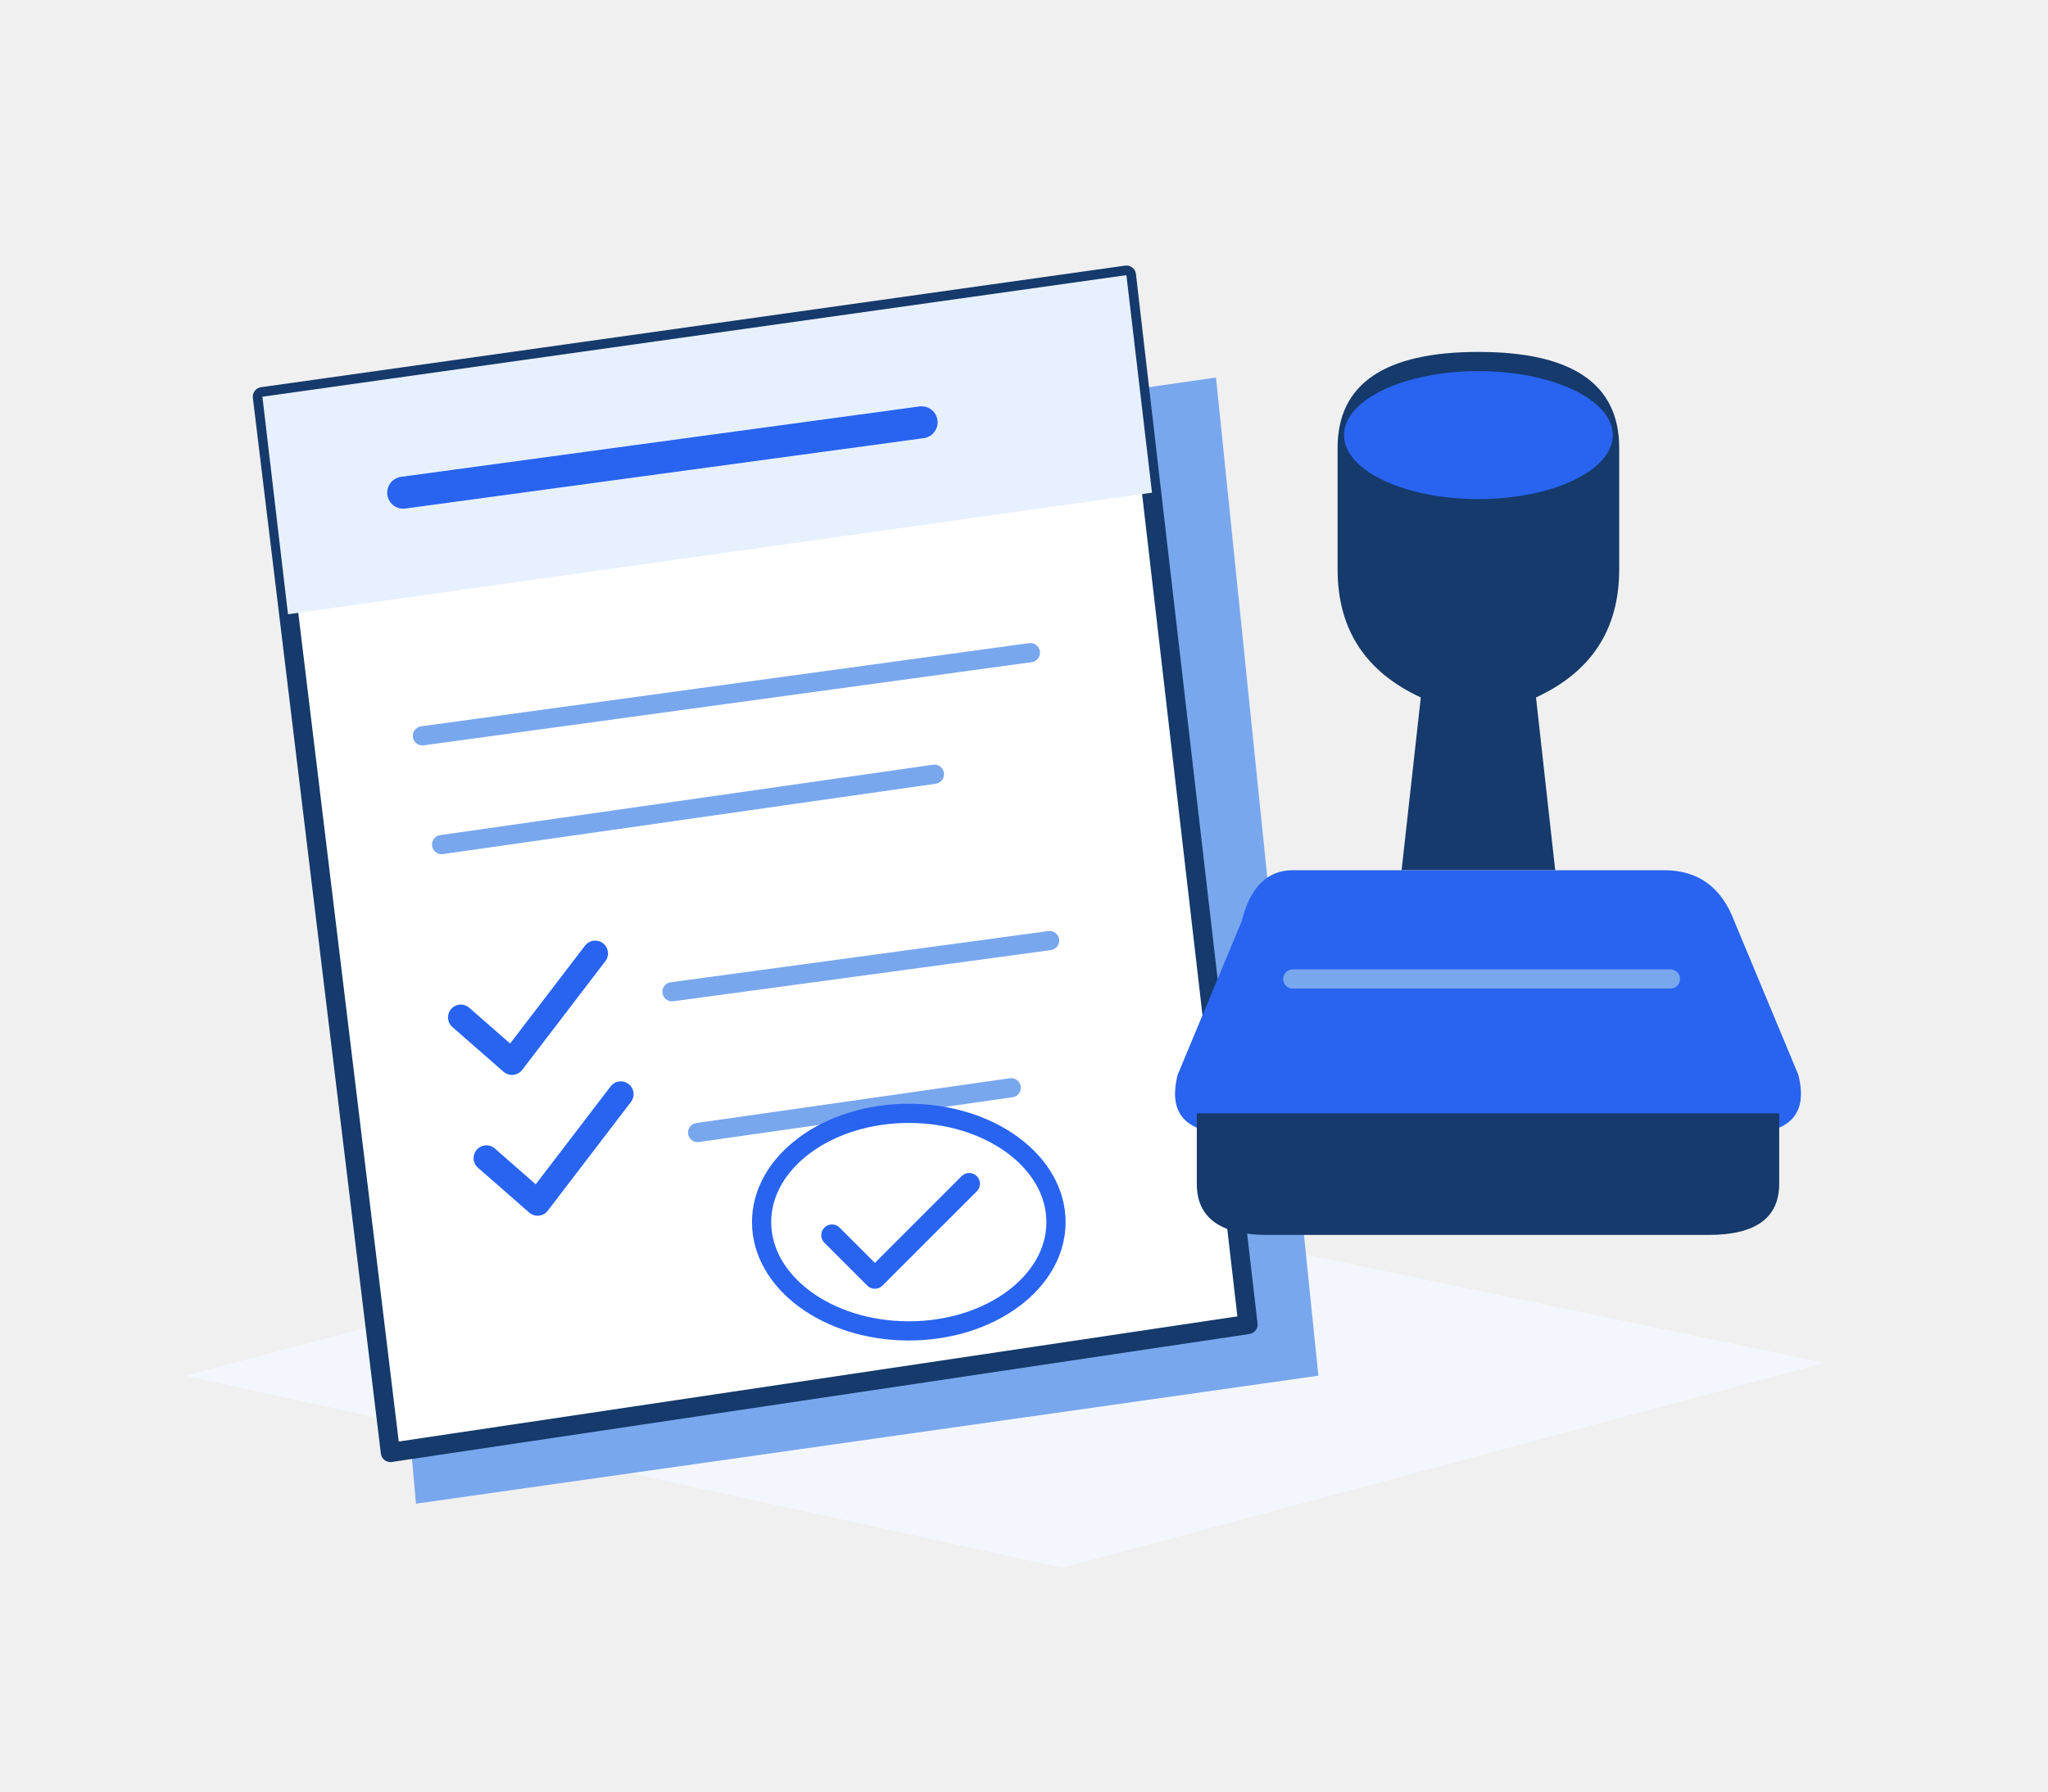
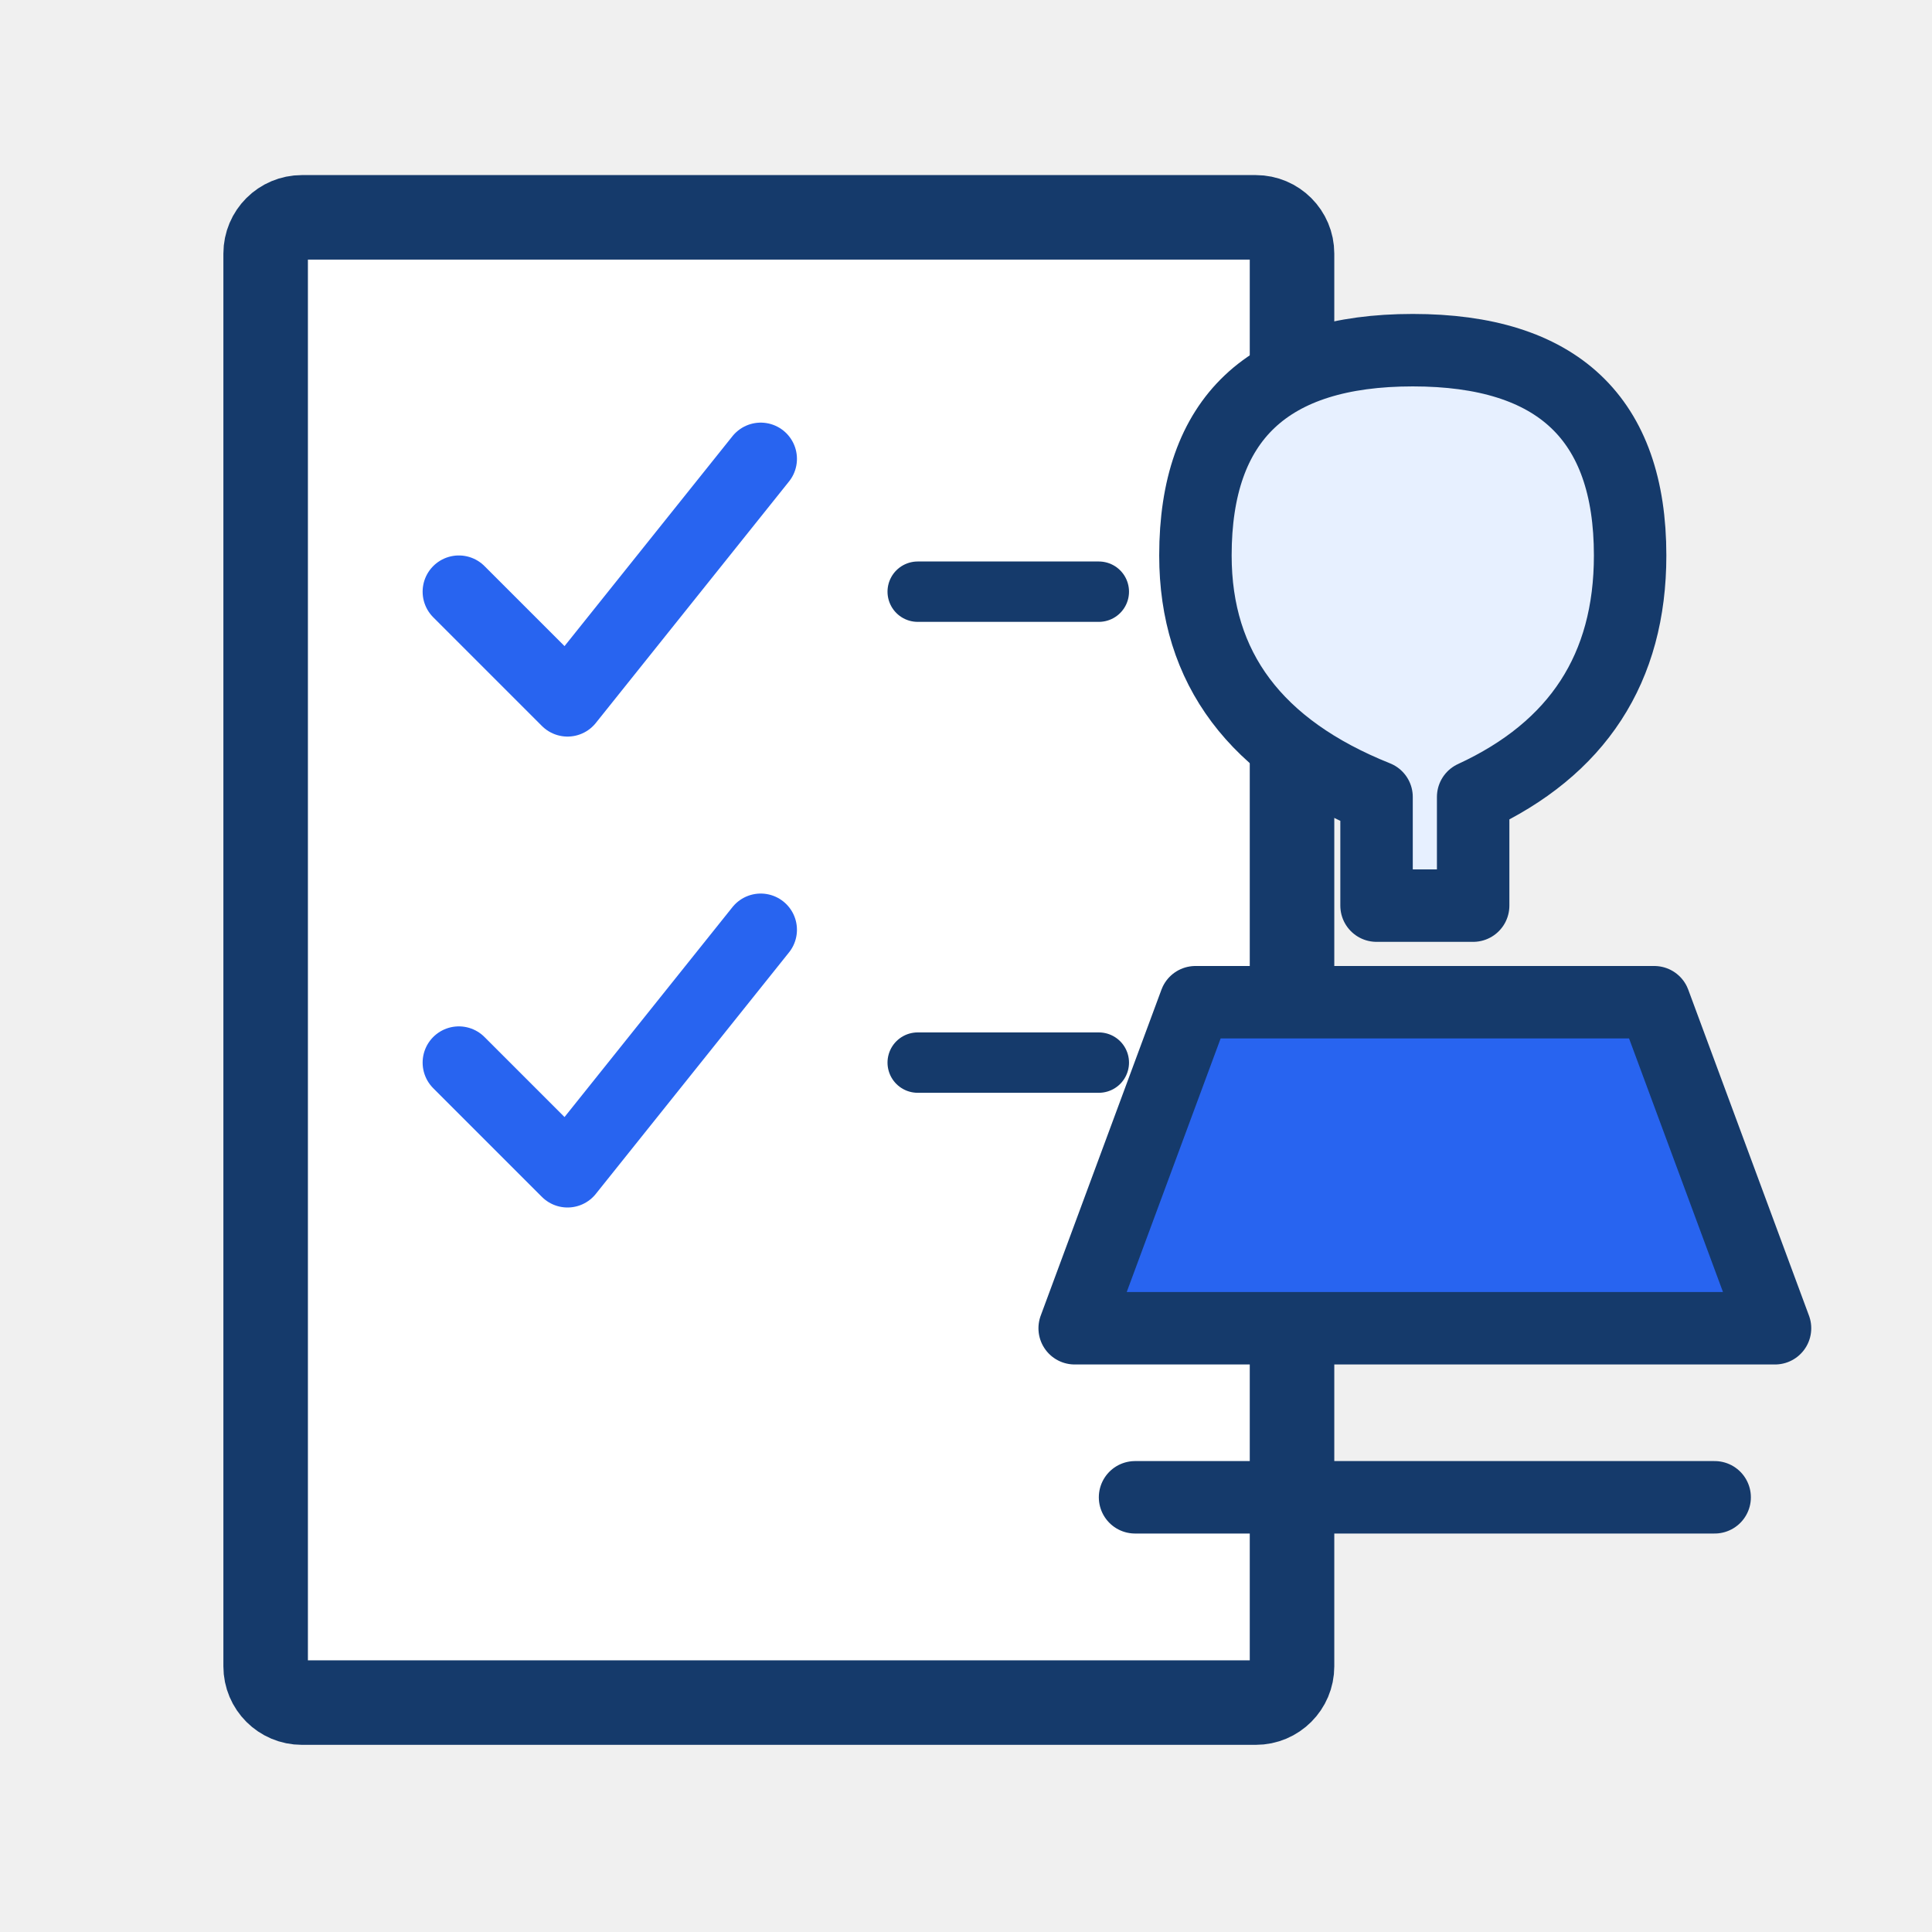
- <svg xmlns="http://www.w3.org/2000/svg" width="320" height="280" viewBox="0 0 320 280" role="img" aria-labelledby="title desc">
-   <polygon points="29,215 166,245 285,213 146,184" fill="#F3F7FD" stroke="none" stroke-width="2" stroke-linejoin="round" data-fill-role="faint" />
-   <polygon points="51,79 190,59 206,215 65,235" fill="#79A7ED" stroke="none" stroke-width="2" stroke-linejoin="round" data-fill-role="mid" />
-   <polygon points="41,62 176,43 195,207 61,227" fill="#FFFFFF" stroke="#153A6B" stroke-width="3" stroke-linejoin="round" data-fill-role="paper" data-stroke-role="ink" />
-   <polygon points="41,62 176,43 180,77 45,96" fill="#E7F0FF" stroke="none" stroke-width="2" stroke-linejoin="round" data-fill-role="pale" />
-   <path d="M63 77L144 66" fill="none" stroke="#2864F0" stroke-width="5" stroke-linejoin="round" stroke-linecap="round" data-stroke-role="accent" />
-   <path d="M66 115L161 102" fill="none" stroke="#79A7ED" stroke-width="3" stroke-linejoin="round" stroke-linecap="round" data-stroke-role="mid" />
-   <path d="M69 132L146 121" fill="none" stroke="#79A7ED" stroke-width="3" stroke-linejoin="round" stroke-linecap="round" data-stroke-role="mid" />
-   <path d="M72 159l8 7 13-17" fill="none" stroke="#2864F0" stroke-width="4" stroke-linejoin="round" stroke-linecap="round" data-stroke-role="accent" />
-   <path d="M105 155L164 147" fill="none" stroke="#79A7ED" stroke-width="3" stroke-linejoin="round" stroke-linecap="round" data-stroke-role="mid" />
-   <path d="M76 181l8 7 13-17" fill="none" stroke="#2864F0" stroke-width="4" stroke-linejoin="round" stroke-linecap="round" data-stroke-role="accent" />
-   <path d="M109 177L158 170" fill="none" stroke="#79A7ED" stroke-width="3" stroke-linejoin="round" stroke-linecap="round" data-stroke-role="mid" />
-   <ellipse cx="142" cy="191" rx="23" ry="17" fill="none" stroke="#2864F0" stroke-width="3" data-stroke-role="accent" />
-   <g transform="translate(130 185) scale(0.67)">
-     <path d="M0 12L10 22L32 0" fill="none" stroke="#2864F0" stroke-width="5" stroke-linejoin="round" stroke-linecap="round" data-stroke-role="accent" />
-   </g>
-   <path d="M209 70q0-15 22-15t22 15v19q0 14-13 20l3 27h-24l3-27q-13-6-13-20z" fill="#153A6B" stroke="none" stroke-width="2" stroke-linejoin="round" stroke-linecap="round" data-fill-role="ink" />
-   <ellipse cx="231" cy="68" rx="21" ry="10" fill="#2864F0" stroke="none" stroke-width="2" data-fill-role="accent" />
-   <path d="M202 136h58q8 0 11 8l10 24q2 8-6 9h-85q-8-1-6-9l10-24q2-8 8-8z" fill="#2864F0" stroke="none" stroke-width="2" stroke-linejoin="round" stroke-linecap="round" data-fill-role="accent" />
-   <path d="M187 174h91v11q0 8-11 8h-69q-11 0-11-8z" fill="#153A6B" stroke="none" stroke-width="2" stroke-linejoin="round" stroke-linecap="round" data-fill-role="ink" />
-   <path d="M202 153L261 153" fill="none" stroke="#79A7ED" stroke-width="3" stroke-linejoin="round" stroke-linecap="round" data-stroke-role="mid" />
+ <svg xmlns="http://www.w3.org/2000/svg" width="160" height="160" viewBox="0 0 160 160" role="img" aria-labelledby="title desc">
+   <rect x="22" y="18" width="85" height="123" rx="3" fill="#FFFFFF" stroke="#153A6B" stroke-width="7" data-fill-role="paper" data-stroke-role="ink" />
+   <path d="M38 49L47 58L63 38M38 88L47 97L63 77" fill="none" stroke="#2864F0" stroke-width="6" stroke-linejoin="round" stroke-linecap="round" data-stroke-role="accent" />
+   <path d="M76 49L91 49" fill="none" stroke="#153A6B" stroke-width="5" stroke-linejoin="round" stroke-linecap="round" data-stroke-role="ink" />
+   <path d="M76 88L91 88" fill="none" stroke="#153A6B" stroke-width="5" stroke-linejoin="round" stroke-linecap="round" data-stroke-role="ink" />
+   <path d="M114 75V66Q99 60 99 46Q99 29 117 29Q135 29 135 46Q135 60 122 66V75Z" fill="#E7F0FF" stroke="#153A6B" stroke-width="6" stroke-linejoin="round" stroke-linecap="round" data-fill-role="pale" data-stroke-role="ink" />
+   <path d="M99 83H137L147 110H89Z" fill="#2864F0" stroke="#153A6B" stroke-width="6" stroke-linejoin="round" stroke-linecap="round" data-fill-role="accent" data-stroke-role="ink" />
+   <path d="M94 124L142 124" fill="none" stroke="#153A6B" stroke-width="6" stroke-linejoin="round" stroke-linecap="round" data-stroke-role="ink" />
</svg>
